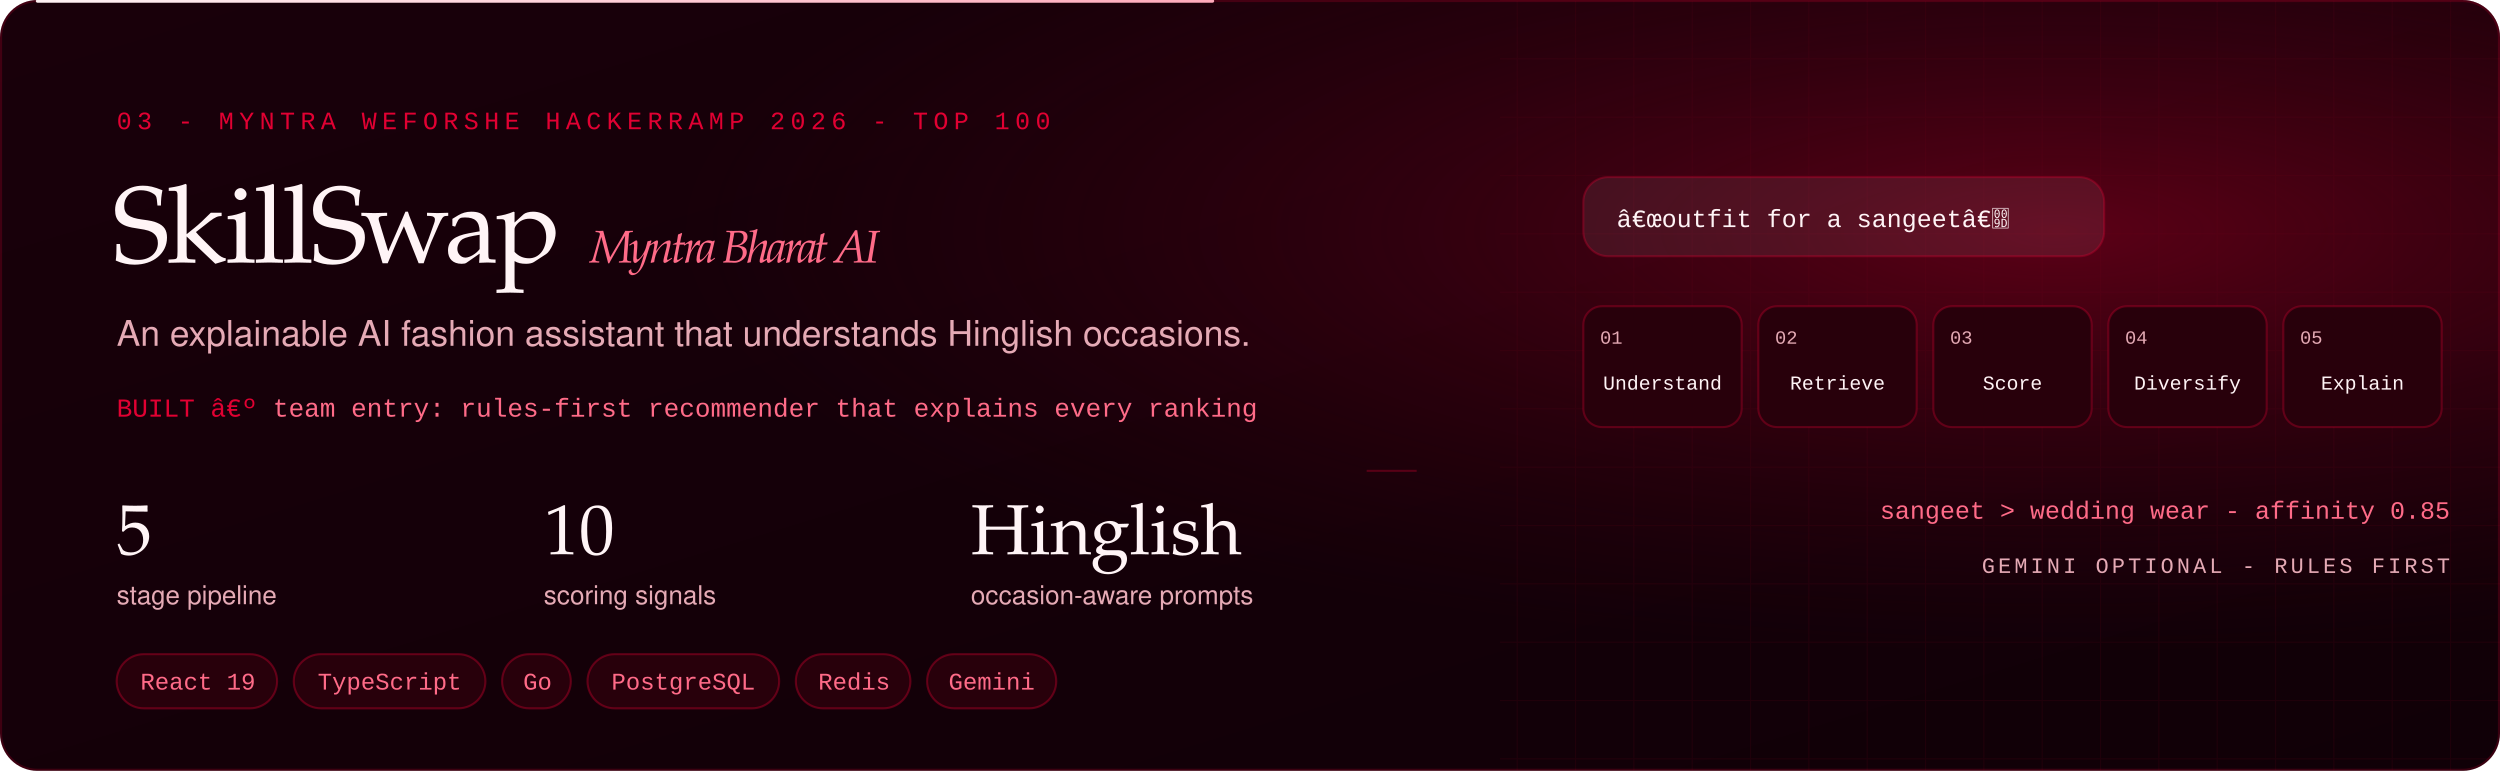
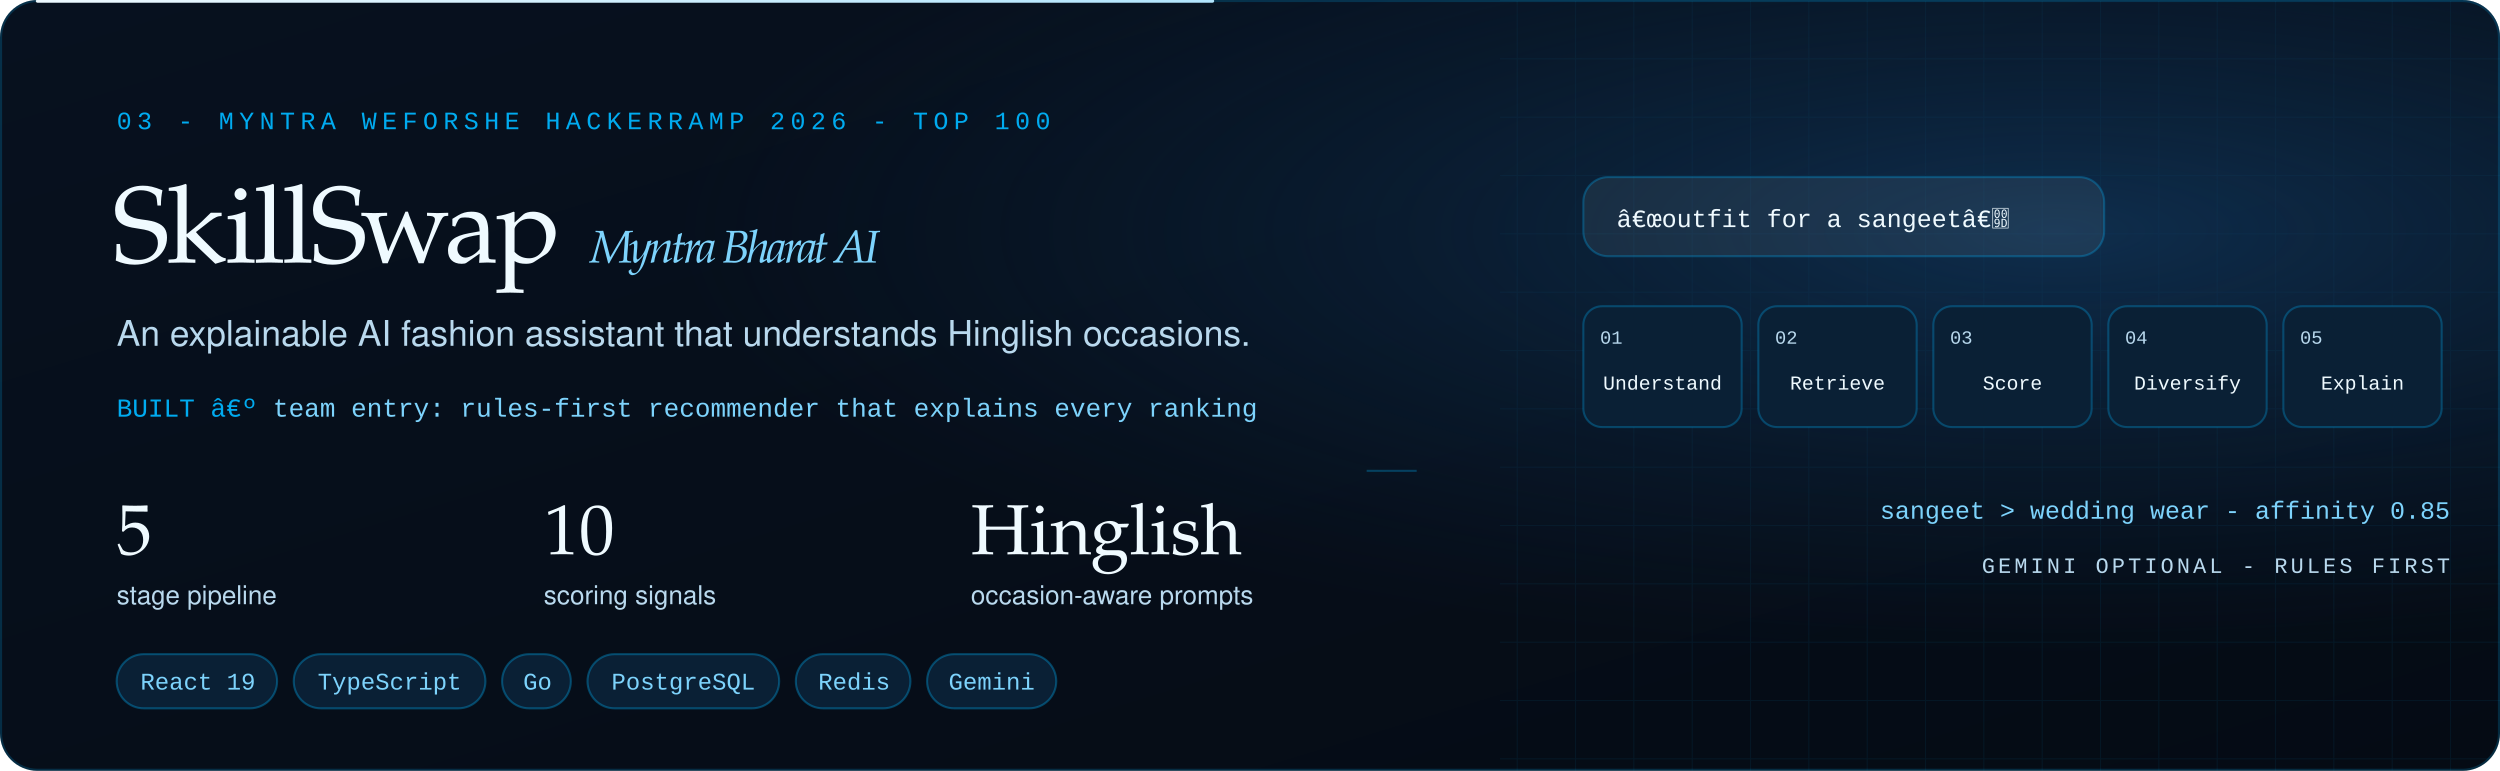
<svg xmlns="http://www.w3.org/2000/svg" viewBox="0 0 1200 370" width="1200" height="370" role="img" aria-labelledby="p3-t">
  <defs>
    <linearGradient id="p3-bg" x1="0" y1="0" x2="1" y2="1">
-       <stop offset="0" stop-color="#19000a" />
-       <stop offset="1" stop-color="#100007" />
+       <stop offset="0" stop-color="#07111f" />
+       <stop offset="1" stop-color="#050b14" />
    </linearGradient>
    <radialGradient id="p3-glow" cx="82%" cy="30%" r="55%">
-       <stop offset="0" stop-color="#7a001c" stop-opacity=".7" />
-       <stop offset="1" stop-color="#3d0010" stop-opacity="0" />
+       <stop offset="0" stop-color="#123b63" stop-opacity=".7" />
+       <stop offset="1" stop-color="#0b2742" stop-opacity="0" />
    </radialGradient>
    <pattern id="p3-grid" width="28" height="28" patternUnits="userSpaceOnUse">
-       <path d="M28 0H0V28" fill="none" stroke="#e10032" stroke-opacity=".07" />
+       <path d="M28 0H0V28" fill="none" stroke="#00abf0" stroke-opacity=".07" />
    </pattern>
    <filter id="p3-glowf" x="-50%" y="-50%" width="200%" height="200%">
      <feGaussianBlur stdDeviation="3" result="b" />
      <feMerge>
        <feMergeNode in="b" />
        <feMergeNode in="SourceGraphic" />
      </feMerge>
    </filter>
    <clipPath id="p3-clip">
      <rect width="1200" height="370" rx="18" />
    </clipPath>
    <linearGradient id="p3-trace" x1="0" y1="0" x2="1" y2="1">
-       <stop offset="0" stop-color="#fff4f6" />
-       <stop offset=".45" stop-color="#ff6b88" />
-       <stop offset="1" stop-color="#e10032" stop-opacity="0" />
+       <stop offset="0" stop-color="#effaff" />
+       <stop offset=".45" stop-color="#7dd3fc" />
+       <stop offset="1" stop-color="#00abf0" stop-opacity="0" />
    </linearGradient>
  </defs>
  <style>
    .p3-serif { font-family: Georgia, "Iowan Old Style", "Palatino Linotype", "Times New Roman", serif; }
    .p3-mono { font-family: ui-monospace, SFMono-Regular, Menlo, Consolas, "Liberation Mono", monospace; }
    .p3-sans { font-family: -apple-system, BlinkMacSystemFont, "Segoe UI", Helvetica, Arial, sans-serif; }
    .p3-in { animation: p3-in 1.2s cubic-bezier(.16,1,.3,1) both; }
    .p3-d1 { animation-delay: .15s; } .p3-d2 { animation-delay: .4s; }
    .p3-chip { animation: p3-chip .7s cubic-bezier(.34,1.56,.64,1) both; }
    @keyframes p3-chip { from { opacity: 0; transform: translateY(8px); } to { opacity: 1; transform: none; } }
    .p3-draw { stroke-dasharray: 600; stroke-dashoffset: 600; animation: p3-draw 2s cubic-bezier(.65,0,.35,1) .5s forwards; }
    @keyframes p3-in { from { opacity: 0; transform: translateY(12px); } to { opacity: 1; transform: none; } }
    @keyframes p3-draw { to { stroke-dashoffset: 0; } }
    @media (prefers-reduced-motion: reduce) { .p3-in, .p3-chip { animation: none; } .p3-draw { animation: none; stroke-dashoffset: 0; } }
    .p3-trace { stroke-dasharray: 564 3136; stroke-dashoffset: 3700; animation: p3-trace 7s linear infinite; }
    @keyframes p3-trace { to { stroke-dashoffset: 0; } }
    @media (prefers-reduced-motion: reduce) { .p3-trace { display: none; } }
  </style>
  <g clip-path="url(#p3-clip)">
    <rect width="1200" height="370" fill="url(#p3-bg)" />
    <rect x="720" width="480" height="370" fill="url(#p3-grid)" />
    <rect width="1200" height="370" fill="url(#p3-glow)" />
    <g class="p3-in p3-d1">
-       <text class="p3-mono" x="56" y="62" font-size="12" letter-spacing="2.6" fill="#e10032">03  -  MYNTRA WEFORSHE HACKERRAMP 2026  -  TOP 100</text>
-       <text class="p3-serif" x="54" y="126" font-size="52" font-weight="300" letter-spacing="-1.5" fill="#fff4f6">SkillSwap<tspan class="p3-serif" font-size="22" font-style="italic" fill="#ff6b88" dx="14">Myntra Bharat AI</tspan>
+       <text class="p3-mono" x="56" y="62" font-size="12" letter-spacing="2.6" fill="#00abf0">03  -  MYNTRA WEFORSHE HACKERRAMP 2026  -  TOP 100</text>
+       <text class="p3-serif" x="54" y="126" font-size="52" font-weight="300" letter-spacing="-1.5" fill="#effaff">SkillSwap<tspan class="p3-serif" font-size="22" font-style="italic" fill="#7dd3fc" dx="14">Myntra Bharat AI</tspan>
      </text>
-       <text class="p3-sans" x="56" y="166" font-size="17" fill="#e5aab5">An explainable AI fashion assistant that understands Hinglish occasions.</text>
-       <text class="p3-mono" x="56" y="200" font-size="12.5" fill="#ff6b88">
-         <tspan fill="#e10032">BUILT â€º</tspan> team entry: rules-first recommender that explains every ranking</text>
-       <line class="p3-draw" x1="56" y1="226" x2="680" y2="226" stroke="#e10032" stroke-opacity=".3" />
+       <text class="p3-sans" x="56" y="166" font-size="17" fill="#b9d9ee">An explainable AI fashion assistant that understands Hinglish occasions.</text>
+       <text class="p3-mono" x="56" y="200" font-size="12.5" fill="#7dd3fc">
+         <tspan fill="#00abf0">BUILT â€º</tspan> team entry: rules-first recommender that explains every ranking</text>
+       <line class="p3-draw" x1="56" y1="226" x2="680" y2="226" stroke="#00abf0" stroke-opacity=".3" />
      <g transform="translate(56 266)">
-         <text class="p3-serif" font-size="34" font-weight="300" fill="#fff4f6">5</text>
-         <text class="p3-sans" y="24" font-size="12.5" fill="#e5aab5">stage pipeline</text>
+         <text class="p3-serif" font-size="34" font-weight="300" fill="#effaff">5</text>
+         <text class="p3-sans" y="24" font-size="12.5" fill="#b9d9ee">stage pipeline</text>
      </g>
      <g transform="translate(261 266)">
-         <text class="p3-serif" font-size="34" font-weight="300" fill="#fff4f6">10</text>
-         <text class="p3-sans" y="24" font-size="12.5" fill="#e5aab5">scoring signals</text>
+         <text class="p3-serif" font-size="34" font-weight="300" fill="#effaff">10</text>
+         <text class="p3-sans" y="24" font-size="12.5" fill="#b9d9ee">scoring signals</text>
      </g>
      <g transform="translate(466 266)">
-         <text class="p3-serif" font-size="34" font-weight="300" fill="#fff4f6">Hinglish</text>
-         <text class="p3-sans" y="24" font-size="12.5" fill="#e5aab5">occasion-aware prompts</text>
+         <text class="p3-serif" font-size="34" font-weight="300" fill="#effaff">Hinglish</text>
+         <text class="p3-sans" y="24" font-size="12.5" fill="#b9d9ee">occasion-aware prompts</text>
      </g>
      <g class="p3-chip" style="animation-delay:1.00s">
-         <rect x="56" y="314" width="77" height="26" rx="13" fill="#28000b" stroke="#e10032" stroke-opacity=".35" />
-         <text class="p3-mono" x="95" y="331" text-anchor="middle" font-size="11.5" fill="#ff6b88">React 19</text>
+         <rect x="56" y="314" width="77" height="26" rx="13" fill="#0a2035" stroke="#00abf0" stroke-opacity=".35" />
+         <text class="p3-mono" x="95" y="331" text-anchor="middle" font-size="11.5" fill="#7dd3fc">React 19</text>
      </g>
      <g class="p3-chip" style="animation-delay:1.12s">
-         <rect x="141" y="314" width="92" height="26" rx="13" fill="#28000b" stroke="#e10032" stroke-opacity=".35" />
-         <text class="p3-mono" x="187" y="331" text-anchor="middle" font-size="11.5" fill="#ff6b88">TypeScript</text>
+         <rect x="141" y="314" width="92" height="26" rx="13" fill="#0a2035" stroke="#00abf0" stroke-opacity=".35" />
+         <text class="p3-mono" x="187" y="331" text-anchor="middle" font-size="11.5" fill="#7dd3fc">TypeScript</text>
      </g>
      <g class="p3-chip" style="animation-delay:1.24s">
-         <rect x="241" y="314" width="33" height="26" rx="13" fill="#28000b" stroke="#e10032" stroke-opacity=".35" />
-         <text class="p3-mono" x="258" y="331" text-anchor="middle" font-size="11.5" fill="#ff6b88">Go</text>
+         <rect x="241" y="314" width="33" height="26" rx="13" fill="#0a2035" stroke="#00abf0" stroke-opacity=".35" />
+         <text class="p3-mono" x="258" y="331" text-anchor="middle" font-size="11.5" fill="#7dd3fc">Go</text>
      </g>
      <g class="p3-chip" style="animation-delay:1.36s">
-         <rect x="282" y="314" width="92" height="26" rx="13" fill="#28000b" stroke="#e10032" stroke-opacity=".35" />
-         <text class="p3-mono" x="328" y="331" text-anchor="middle" font-size="11.5" fill="#ff6b88">PostgreSQL</text>
+         <rect x="282" y="314" width="92" height="26" rx="13" fill="#0a2035" stroke="#00abf0" stroke-opacity=".35" />
+         <text class="p3-mono" x="328" y="331" text-anchor="middle" font-size="11.5" fill="#7dd3fc">PostgreSQL</text>
      </g>
      <g class="p3-chip" style="animation-delay:1.48s">
-         <rect x="382" y="314" width="55" height="26" rx="13" fill="#28000b" stroke="#e10032" stroke-opacity=".35" />
-         <text class="p3-mono" x="410" y="331" text-anchor="middle" font-size="11.5" fill="#ff6b88">Redis</text>
+         <rect x="382" y="314" width="55" height="26" rx="13" fill="#0a2035" stroke="#00abf0" stroke-opacity=".35" />
+         <text class="p3-mono" x="410" y="331" text-anchor="middle" font-size="11.5" fill="#7dd3fc">Redis</text>
      </g>
      <g class="p3-chip" style="animation-delay:1.60s">
-         <rect x="445" y="314" width="62" height="26" rx="13" fill="#28000b" stroke="#e10032" stroke-opacity=".35" />
-         <text class="p3-mono" x="476" y="331" text-anchor="middle" font-size="11.5" fill="#ff6b88">Gemini</text>
+         <rect x="445" y="314" width="62" height="26" rx="13" fill="#0a2035" stroke="#00abf0" stroke-opacity=".35" />
+         <text class="p3-mono" x="476" y="331" text-anchor="middle" font-size="11.5" fill="#7dd3fc">Gemini</text>
      </g>
    </g>
    <g class="p3-in p3-d2">
      <g transform="translate(0 35)">
        <g>
-           <rect x="760" y="50" width="250" height="38" rx="12" fill="#fff4f6" fill-opacity=".07" stroke="#e10032" stroke-opacity=".3" />
-           <text class="p3-mono" x="776" y="74" font-size="12" fill="#fff4f6">â€œoutfit for a sangeetâ€</text>
+           <rect x="760" y="50" width="250" height="38" rx="12" fill="#effaff" fill-opacity=".07" stroke="#00abf0" stroke-opacity=".3" />
+           <text class="p3-mono" x="776" y="74" font-size="12" fill="#effaff">â€œoutfit for a sangeetâ€</text>
          <g transform="translate(760 112)">
-             <rect width="76" height="58" rx="9" fill="#28000b" stroke="#e10032" stroke-opacity=".3">
-               <animate attributeName="fill" values="#28000b;#7a001c;#28000b;#28000b" keyTimes="0;.08;.2;1" dur="6s" begin="1.0s" repeatCount="indefinite" />
+             <rect width="76" height="58" rx="9" fill="#0a2035" stroke="#00abf0" stroke-opacity=".3">
+               <animate attributeName="fill" values="#0a2035;#123b63;#0a2035;#0a2035" keyTimes="0;.08;.2;1" dur="6s" begin="1.0s" repeatCount="indefinite" />
              <animate attributeName="stroke-opacity" values=".3;1;.3;.3" keyTimes="0;.08;.2;1" dur="6s" begin="1.0s" repeatCount="indefinite" />
            </rect>
-             <text class="p3-mono" x="8" y="18" font-size="9" fill="#e5aab5">01</text>
-             <text class="p3-mono" x="38" y="40" font-size="9.5" text-anchor="middle" fill="#fff4f6">Understand</text>
+             <text class="p3-mono" x="8" y="18" font-size="9" fill="#b9d9ee">01</text>
+             <text class="p3-mono" x="38" y="40" font-size="9.5" text-anchor="middle" fill="#effaff">Understand</text>
          </g>
          <g transform="translate(844 112)">
-             <rect width="76" height="58" rx="9" fill="#28000b" stroke="#e10032" stroke-opacity=".3">
-               <animate attributeName="fill" values="#28000b;#7a001c;#28000b;#28000b" keyTimes="0;.08;.2;1" dur="6s" begin="1.6s" repeatCount="indefinite" />
+             <rect width="76" height="58" rx="9" fill="#0a2035" stroke="#00abf0" stroke-opacity=".3">
+               <animate attributeName="fill" values="#0a2035;#123b63;#0a2035;#0a2035" keyTimes="0;.08;.2;1" dur="6s" begin="1.6s" repeatCount="indefinite" />
              <animate attributeName="stroke-opacity" values=".3;1;.3;.3" keyTimes="0;.08;.2;1" dur="6s" begin="1.6s" repeatCount="indefinite" />
            </rect>
-             <text class="p3-mono" x="8" y="18" font-size="9" fill="#e5aab5">02</text>
-             <text class="p3-mono" x="38" y="40" font-size="9.5" text-anchor="middle" fill="#fff4f6">Retrieve</text>
+             <text class="p3-mono" x="8" y="18" font-size="9" fill="#b9d9ee">02</text>
+             <text class="p3-mono" x="38" y="40" font-size="9.5" text-anchor="middle" fill="#effaff">Retrieve</text>
          </g>
          <g transform="translate(928 112)">
-             <rect width="76" height="58" rx="9" fill="#28000b" stroke="#e10032" stroke-opacity=".3">
-               <animate attributeName="fill" values="#28000b;#7a001c;#28000b;#28000b" keyTimes="0;.08;.2;1" dur="6s" begin="2.2s" repeatCount="indefinite" />
+             <rect width="76" height="58" rx="9" fill="#0a2035" stroke="#00abf0" stroke-opacity=".3">
+               <animate attributeName="fill" values="#0a2035;#123b63;#0a2035;#0a2035" keyTimes="0;.08;.2;1" dur="6s" begin="2.2s" repeatCount="indefinite" />
              <animate attributeName="stroke-opacity" values=".3;1;.3;.3" keyTimes="0;.08;.2;1" dur="6s" begin="2.2s" repeatCount="indefinite" />
            </rect>
-             <text class="p3-mono" x="8" y="18" font-size="9" fill="#e5aab5">03</text>
-             <text class="p3-mono" x="38" y="40" font-size="9.5" text-anchor="middle" fill="#fff4f6">Score</text>
+             <text class="p3-mono" x="8" y="18" font-size="9" fill="#b9d9ee">03</text>
+             <text class="p3-mono" x="38" y="40" font-size="9.5" text-anchor="middle" fill="#effaff">Score</text>
          </g>
          <g transform="translate(1012 112)">
-             <rect width="76" height="58" rx="9" fill="#28000b" stroke="#e10032" stroke-opacity=".3">
-               <animate attributeName="fill" values="#28000b;#7a001c;#28000b;#28000b" keyTimes="0;.08;.2;1" dur="6s" begin="2.8s" repeatCount="indefinite" />
+             <rect width="76" height="58" rx="9" fill="#0a2035" stroke="#00abf0" stroke-opacity=".3">
+               <animate attributeName="fill" values="#0a2035;#123b63;#0a2035;#0a2035" keyTimes="0;.08;.2;1" dur="6s" begin="2.8s" repeatCount="indefinite" />
              <animate attributeName="stroke-opacity" values=".3;1;.3;.3" keyTimes="0;.08;.2;1" dur="6s" begin="2.8s" repeatCount="indefinite" />
            </rect>
-             <text class="p3-mono" x="8" y="18" font-size="9" fill="#e5aab5">04</text>
-             <text class="p3-mono" x="38" y="40" font-size="9.5" text-anchor="middle" fill="#fff4f6">Diversify</text>
+             <text class="p3-mono" x="8" y="18" font-size="9" fill="#b9d9ee">04</text>
+             <text class="p3-mono" x="38" y="40" font-size="9.5" text-anchor="middle" fill="#effaff">Diversify</text>
          </g>
          <g transform="translate(1096 112)">
-             <rect width="76" height="58" rx="9" fill="#28000b" stroke="#e10032" stroke-opacity=".3">
-               <animate attributeName="fill" values="#28000b;#7a001c;#28000b;#28000b" keyTimes="0;.08;.2;1" dur="6s" begin="3.4s" repeatCount="indefinite" />
+             <rect width="76" height="58" rx="9" fill="#0a2035" stroke="#00abf0" stroke-opacity=".3">
+               <animate attributeName="fill" values="#0a2035;#123b63;#0a2035;#0a2035" keyTimes="0;.08;.2;1" dur="6s" begin="3.4s" repeatCount="indefinite" />
              <animate attributeName="stroke-opacity" values=".3;1;.3;.3" keyTimes="0;.08;.2;1" dur="6s" begin="3.4s" repeatCount="indefinite" />
            </rect>
-             <text class="p3-mono" x="8" y="18" font-size="9" fill="#e5aab5">05</text>
-             <text class="p3-mono" x="38" y="40" font-size="9.5" text-anchor="middle" fill="#fff4f6">Explain</text>
+             <text class="p3-mono" x="8" y="18" font-size="9" fill="#b9d9ee">05</text>
+             <text class="p3-mono" x="38" y="40" font-size="9.5" text-anchor="middle" fill="#effaff">Explain</text>
          </g>
-           <text class="p3-mono" x="1176" y="214" font-size="12" text-anchor="end" fill="#ff6b88">sangeet &gt; wedding wear  -  affinity 0.85</text>
-           <text class="p3-mono" x="1176" y="240" font-size="10.5" text-anchor="end" letter-spacing="1.5" fill="#e5aab5">GEMINI OPTIONAL  -  RULES FIRST</text>
+           <text class="p3-mono" x="1176" y="214" font-size="12" text-anchor="end" fill="#7dd3fc">sangeet &gt; wedding wear  -  affinity 0.85</text>
+           <text class="p3-mono" x="1176" y="240" font-size="10.5" text-anchor="end" letter-spacing="1.5" fill="#b9d9ee">GEMINI OPTIONAL  -  RULES FIRST</text>
        </g>
      </g>
    </g>
-     <rect x=".5" y=".5" width="1199" height="369" rx="17.5" fill="none" stroke="#e10032" stroke-opacity=".2" />
+     <rect x=".5" y=".5" width="1199" height="369" rx="17.5" fill="none" stroke="#00abf0" stroke-opacity=".2" />
    <rect class="p3-trace" style="animation-delay:-3.4s" x=".5" y=".5" width="1199" height="369" rx="17.5" fill="none" stroke="url(#p3-trace)" stroke-width="1.6" stroke-linecap="round" />
  </g>
</svg>
